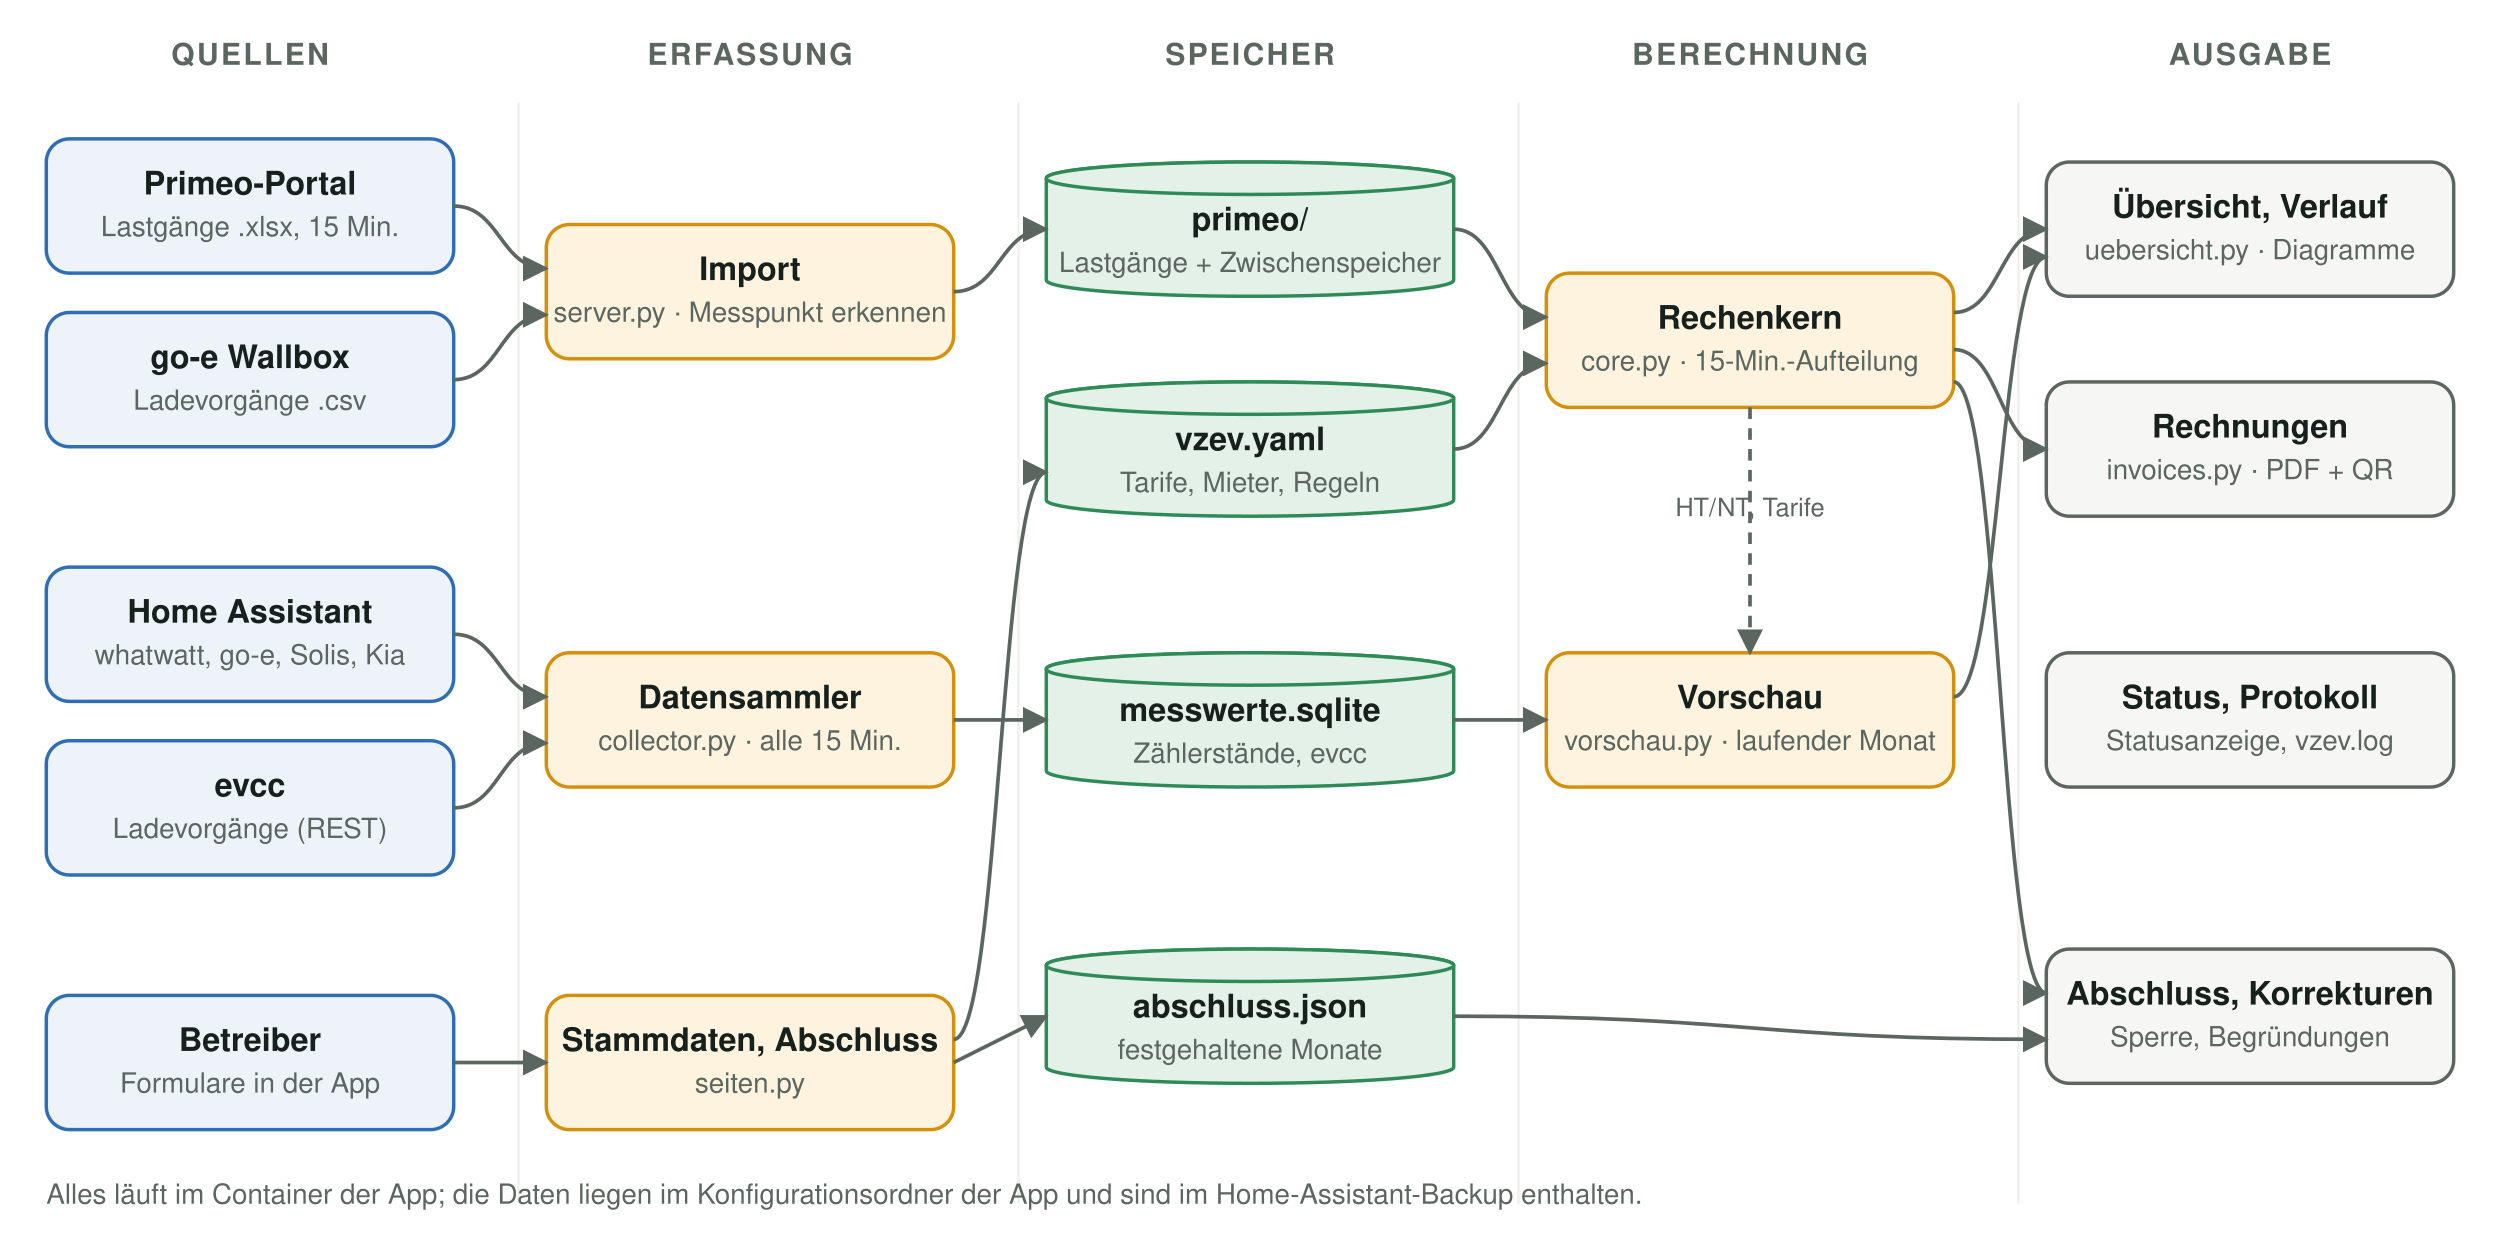
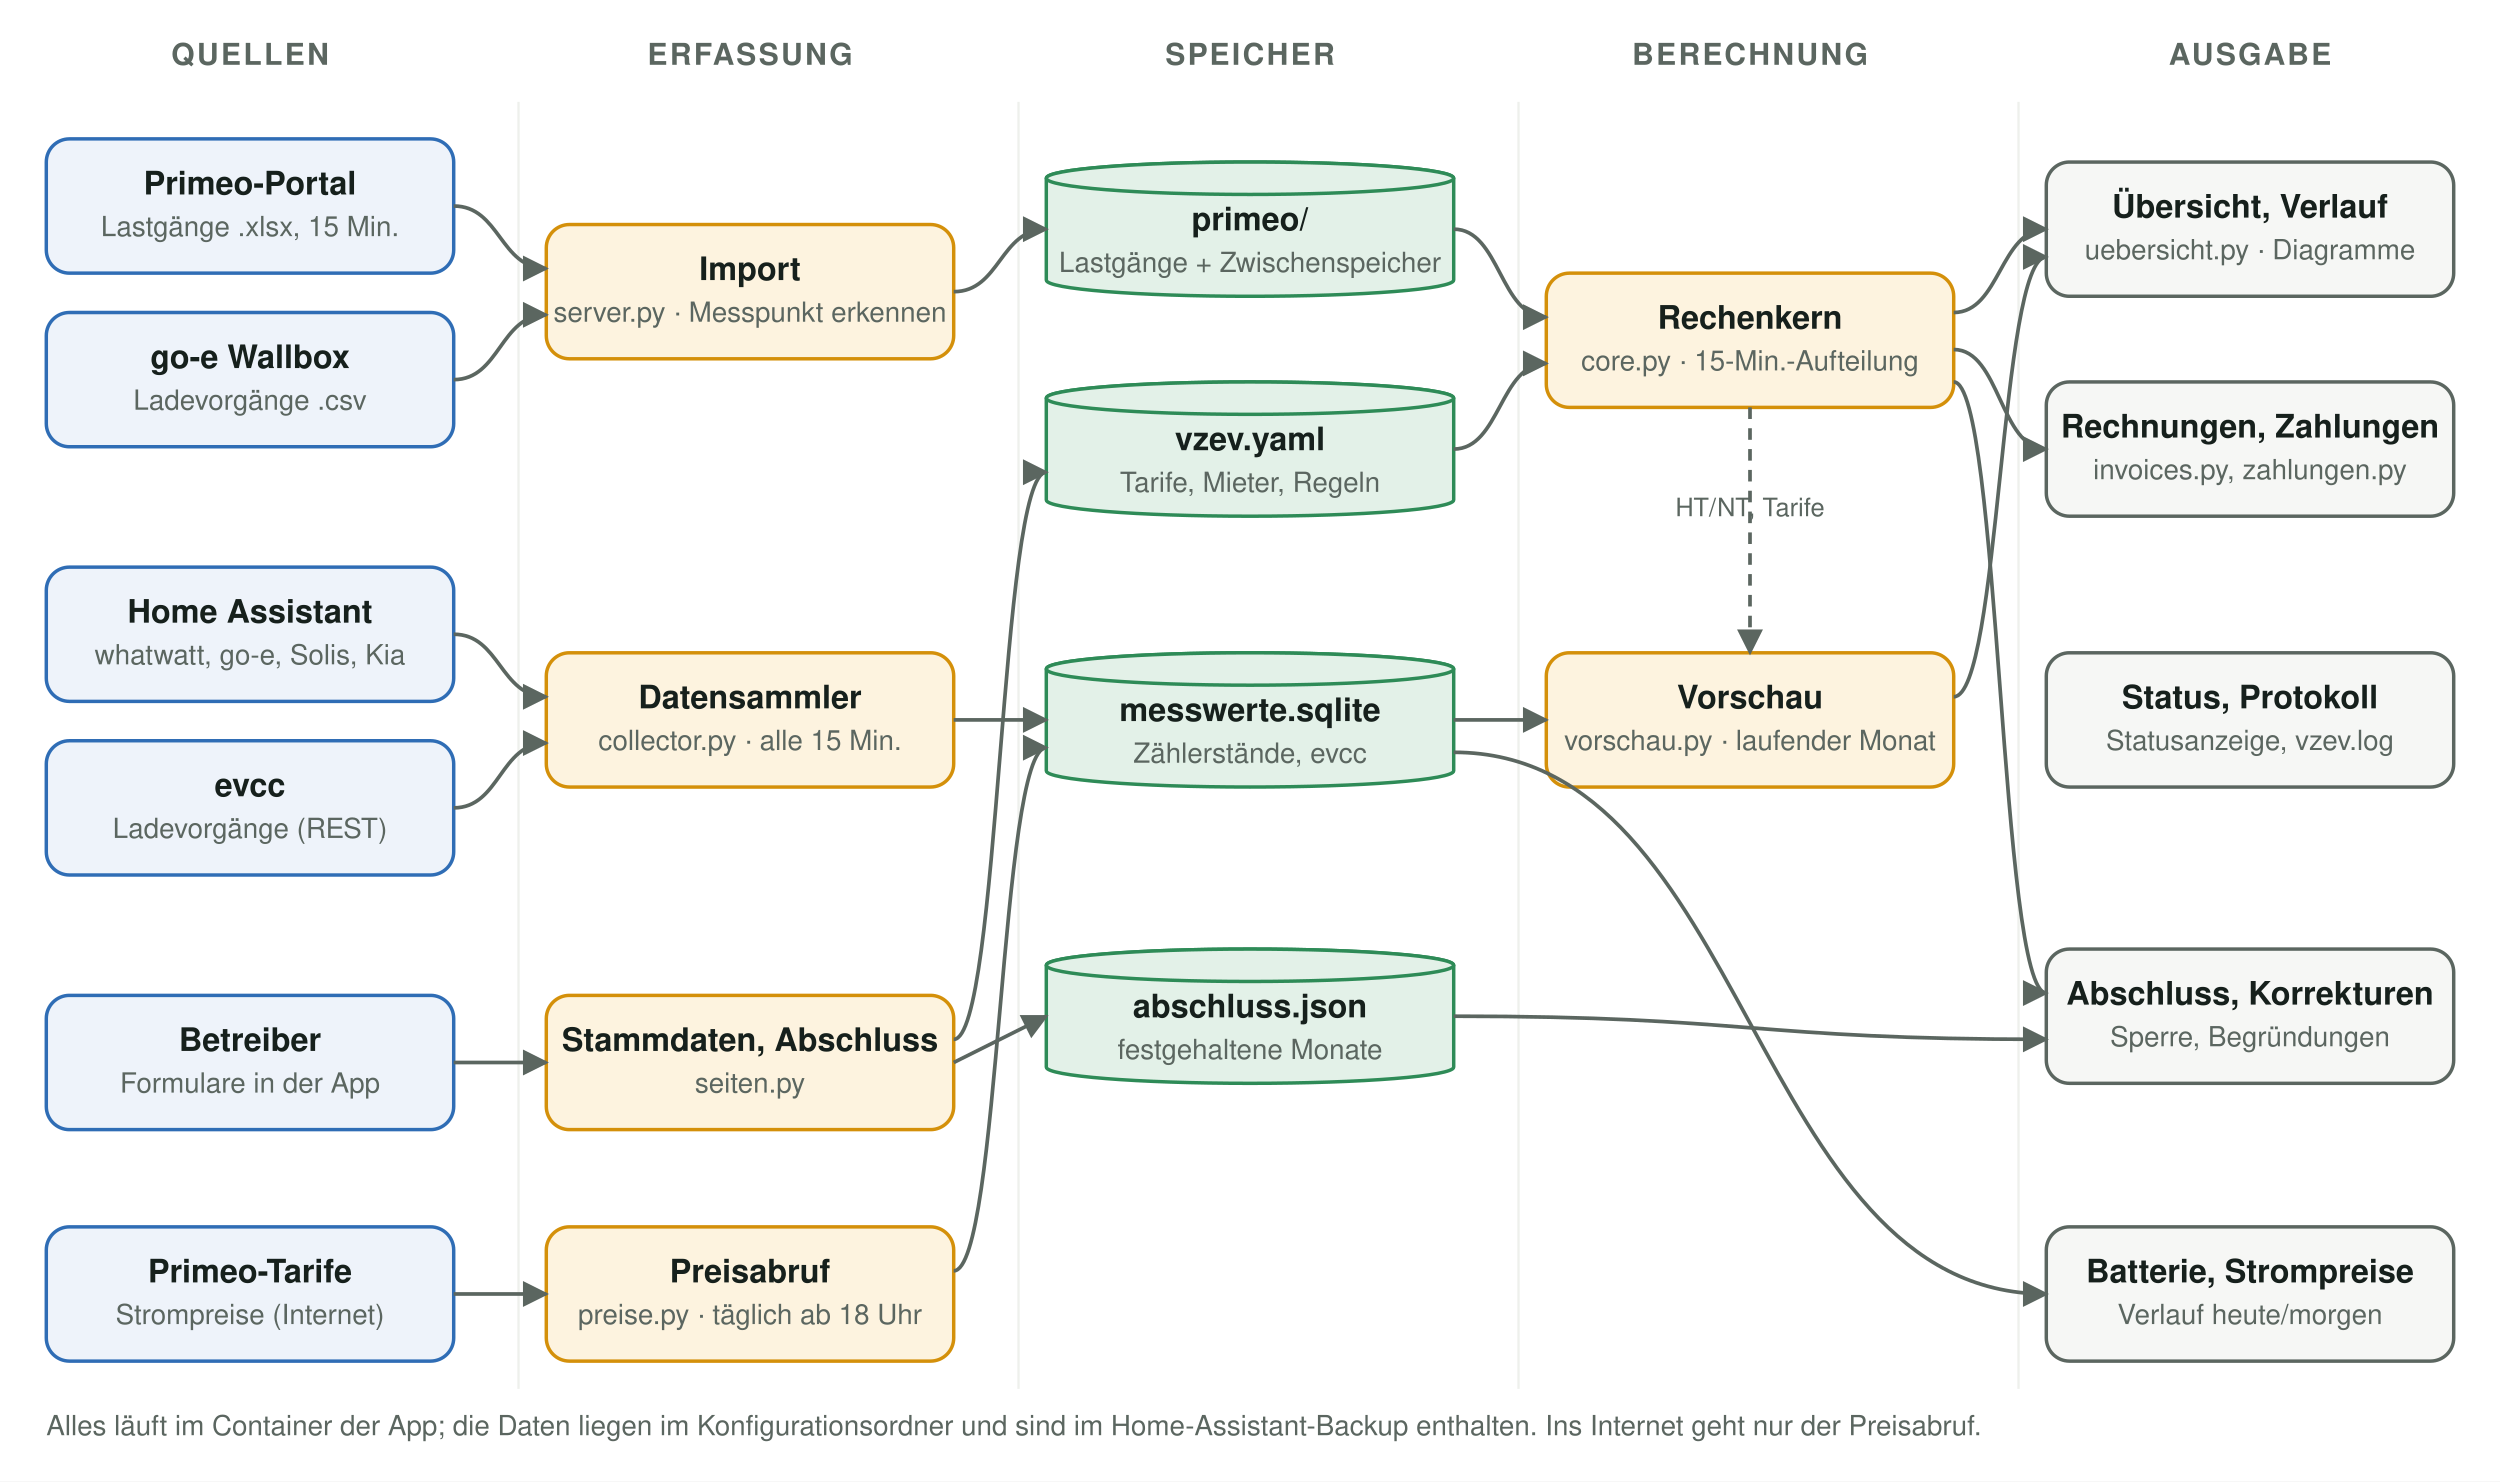
- <svg xmlns="http://www.w3.org/2000/svg" viewBox="0 0 1080 540" width="1080" height="540" role="img" aria-label="Architektur der vZEV-App">
+ <svg xmlns="http://www.w3.org/2000/svg" viewBox="0 0 1080 640" width="1080" height="640" role="img" aria-label="Architektur der vZEV-App">
  <defs>
    <marker id="pf" viewBox="0 0 10 10" refX="9" refY="5" markerWidth="7" markerHeight="7" orient="auto-start-reverse">
      <path d="M0,0 L10,5 L0,10 z" fill="#5B6660" />
    </marker>
  </defs>
-   <rect width="1080" height="540" fill="#fff" />
+   <rect width="1080" height="640" fill="#fff" />
  <text x="108.0" y="28" text-anchor="middle" font-size="13" font-weight="700" fill="#5B6660" letter-spacing="1" font-family="Helvetica, Arial, sans-serif">QUELLEN</text>
  <text x="324.0" y="28" text-anchor="middle" font-size="13" font-weight="700" fill="#5B6660" letter-spacing="1" font-family="Helvetica, Arial, sans-serif">ERFASSUNG</text>
-   <line x1="224" y1="44" x2="224" y2="520" stroke="#EEF0EC" />
+   <line x1="224" y1="44" x2="224" y2="600" stroke="#EEF0EC" />
  <text x="540.0" y="28" text-anchor="middle" font-size="13" font-weight="700" fill="#5B6660" letter-spacing="1" font-family="Helvetica, Arial, sans-serif">SPEICHER</text>
-   <line x1="440" y1="44" x2="440" y2="520" stroke="#EEF0EC" />
+   <line x1="440" y1="44" x2="440" y2="600" stroke="#EEF0EC" />
  <text x="756.0" y="28" text-anchor="middle" font-size="13" font-weight="700" fill="#5B6660" letter-spacing="1" font-family="Helvetica, Arial, sans-serif">BERECHNUNG</text>
-   <line x1="656" y1="44" x2="656" y2="520" stroke="#EEF0EC" />
+   <line x1="656" y1="44" x2="656" y2="600" stroke="#EEF0EC" />
  <text x="972.0" y="28" text-anchor="middle" font-size="13" font-weight="700" fill="#5B6660" letter-spacing="1" font-family="Helvetica, Arial, sans-serif">AUSGABE</text>
-   <line x1="872" y1="44" x2="872" y2="520" stroke="#EEF0EC" />
+   <line x1="872" y1="44" x2="872" y2="600" stroke="#EEF0EC" />
  <rect x="20" y="60" width="176" height="58" rx="10" fill="#EEF3FA" stroke="#2F6DB5" stroke-width="1.5" />
  <text x="108.0" y="84.0" text-anchor="middle" font-size="14" font-weight="700" fill="#16201C" font-family="Helvetica, Arial, sans-serif">Primeo-Portal</text>
  <text x="108.0" y="102.0" text-anchor="middle" font-size="12" font-weight="400" fill="#5B6660" font-family="Helvetica, Arial, sans-serif">Lastgänge .xlsx, 15 Min.</text>
  <rect x="20" y="135" width="176" height="58" rx="10" fill="#EEF3FA" stroke="#2F6DB5" stroke-width="1.5" />
  <text x="108.0" y="159.0" text-anchor="middle" font-size="14" font-weight="700" fill="#16201C" font-family="Helvetica, Arial, sans-serif">go-e Wallbox</text>
  <text x="108.0" y="177.0" text-anchor="middle" font-size="12" font-weight="400" fill="#5B6660" font-family="Helvetica, Arial, sans-serif">Ladevorgänge .csv</text>
  <rect x="20" y="245" width="176" height="58" rx="10" fill="#EEF3FA" stroke="#2F6DB5" stroke-width="1.5" />
  <text x="108.0" y="269.0" text-anchor="middle" font-size="14" font-weight="700" fill="#16201C" font-family="Helvetica, Arial, sans-serif">Home Assistant</text>
  <text x="108.0" y="287.0" text-anchor="middle" font-size="12" font-weight="400" fill="#5B6660" font-family="Helvetica, Arial, sans-serif">whatwatt, go-e, Solis, Kia</text>
  <rect x="20" y="320" width="176" height="58" rx="10" fill="#EEF3FA" stroke="#2F6DB5" stroke-width="1.5" />
  <text x="108.0" y="344.0" text-anchor="middle" font-size="14" font-weight="700" fill="#16201C" font-family="Helvetica, Arial, sans-serif">evcc</text>
  <text x="108.0" y="362.0" text-anchor="middle" font-size="12" font-weight="400" fill="#5B6660" font-family="Helvetica, Arial, sans-serif">Ladevorgänge (REST)</text>
  <rect x="20" y="430" width="176" height="58" rx="10" fill="#EEF3FA" stroke="#2F6DB5" stroke-width="1.5" />
  <text x="108.0" y="454.0" text-anchor="middle" font-size="14" font-weight="700" fill="#16201C" font-family="Helvetica, Arial, sans-serif">Betreiber</text>
  <text x="108.0" y="472.0" text-anchor="middle" font-size="12" font-weight="400" fill="#5B6660" font-family="Helvetica, Arial, sans-serif">Formulare in der App</text>
+   <rect x="20" y="530" width="176" height="58" rx="10" fill="#EEF3FA" stroke="#2F6DB5" stroke-width="1.5" />
+   <text x="108.0" y="554.0" text-anchor="middle" font-size="14" font-weight="700" fill="#16201C" font-family="Helvetica, Arial, sans-serif">Primeo-Tarife</text>
+   <text x="108.0" y="572.0" text-anchor="middle" font-size="12" font-weight="400" fill="#5B6660" font-family="Helvetica, Arial, sans-serif">Strompreise (Internet)</text>
  <rect x="236" y="97" width="176" height="58" rx="10" fill="#FDF3DF" stroke="#D4900A" stroke-width="1.5" />
  <text x="324.0" y="121.0" text-anchor="middle" font-size="14" font-weight="700" fill="#16201C" font-family="Helvetica, Arial, sans-serif">Import</text>
  <text x="324.0" y="139.0" text-anchor="middle" font-size="12" font-weight="400" fill="#5B6660" font-family="Helvetica, Arial, sans-serif">server.py · Messpunkt erkennen</text>
  <rect x="236" y="282" width="176" height="58" rx="10" fill="#FDF3DF" stroke="#D4900A" stroke-width="1.5" />
  <text x="324.0" y="306.0" text-anchor="middle" font-size="14" font-weight="700" fill="#16201C" font-family="Helvetica, Arial, sans-serif">Datensammler</text>
  <text x="324.0" y="324.0" text-anchor="middle" font-size="12" font-weight="400" fill="#5B6660" font-family="Helvetica, Arial, sans-serif">collector.py · alle 15 Min.</text>
  <rect x="236" y="430" width="176" height="58" rx="10" fill="#FDF3DF" stroke="#D4900A" stroke-width="1.5" />
  <text x="324.0" y="454.0" text-anchor="middle" font-size="14" font-weight="700" fill="#16201C" font-family="Helvetica, Arial, sans-serif">Stammdaten, Abschluss</text>
  <text x="324.0" y="472.0" text-anchor="middle" font-size="12" font-weight="400" fill="#5B6660" font-family="Helvetica, Arial, sans-serif">seiten.py</text>
+   <rect x="236" y="530" width="176" height="58" rx="10" fill="#FDF3DF" stroke="#D4900A" stroke-width="1.5" />
+   <text x="324.0" y="554.0" text-anchor="middle" font-size="14" font-weight="700" fill="#16201C" font-family="Helvetica, Arial, sans-serif">Preisabruf</text>
+   <text x="324.0" y="572.0" text-anchor="middle" font-size="12" font-weight="400" fill="#5B6660" font-family="Helvetica, Arial, sans-serif">preise.py · täglich ab 18 Uhr</text>
  <path d="M452,77 v44 a88.0,7 0 0 0 176,0 v-44 a88.0,7 0 0 0 -176,0 z" fill="#E3F1E8" stroke="#2E8B57" stroke-width="1.5" />
  <ellipse cx="540.0" cy="77" rx="88.0" ry="7" fill="#E3F1E8" stroke="#2E8B57" stroke-width="1.5" />
  <text x="540.0" y="99.5" text-anchor="middle" font-size="14" font-weight="700" fill="#16201C" font-family="Helvetica, Arial, sans-serif">primeo/</text>
  <text x="540.0" y="117.5" text-anchor="middle" font-size="12" font-weight="400" fill="#5B6660" font-family="Helvetica, Arial, sans-serif">Lastgänge + Zwischenspeicher</text>
  <path d="M452,172 v44 a88.0,7 0 0 0 176,0 v-44 a88.0,7 0 0 0 -176,0 z" fill="#E3F1E8" stroke="#2E8B57" stroke-width="1.5" />
  <ellipse cx="540.0" cy="172" rx="88.0" ry="7" fill="#E3F1E8" stroke="#2E8B57" stroke-width="1.5" />
  <text x="540.0" y="194.5" text-anchor="middle" font-size="14" font-weight="700" fill="#16201C" font-family="Helvetica, Arial, sans-serif">vzev.yaml</text>
  <text x="540.0" y="212.5" text-anchor="middle" font-size="12" font-weight="400" fill="#5B6660" font-family="Helvetica, Arial, sans-serif">Tarife, Mieter, Regeln</text>
  <path d="M452,289 v44 a88.0,7 0 0 0 176,0 v-44 a88.0,7 0 0 0 -176,0 z" fill="#E3F1E8" stroke="#2E8B57" stroke-width="1.5" />
  <ellipse cx="540.0" cy="289" rx="88.0" ry="7" fill="#E3F1E8" stroke="#2E8B57" stroke-width="1.5" />
  <text x="540.0" y="311.5" text-anchor="middle" font-size="14" font-weight="700" fill="#16201C" font-family="Helvetica, Arial, sans-serif">messwerte.sqlite</text>
  <text x="540.0" y="329.5" text-anchor="middle" font-size="12" font-weight="400" fill="#5B6660" font-family="Helvetica, Arial, sans-serif">Zählerstände, evcc</text>
  <path d="M452,417 v44 a88.0,7 0 0 0 176,0 v-44 a88.0,7 0 0 0 -176,0 z" fill="#E3F1E8" stroke="#2E8B57" stroke-width="1.5" />
  <ellipse cx="540.0" cy="417" rx="88.0" ry="7" fill="#E3F1E8" stroke="#2E8B57" stroke-width="1.5" />
  <text x="540.0" y="439.5" text-anchor="middle" font-size="14" font-weight="700" fill="#16201C" font-family="Helvetica, Arial, sans-serif">abschluss.json</text>
  <text x="540.0" y="457.5" text-anchor="middle" font-size="12" font-weight="400" fill="#5B6660" font-family="Helvetica, Arial, sans-serif">festgehaltene Monate</text>
  <rect x="668" y="118" width="176" height="58" rx="10" fill="#FDF3DF" stroke="#D4900A" stroke-width="1.5" />
  <text x="756.0" y="142.0" text-anchor="middle" font-size="14" font-weight="700" fill="#16201C" font-family="Helvetica, Arial, sans-serif">Rechenkern</text>
  <text x="756.0" y="160.0" text-anchor="middle" font-size="12" font-weight="400" fill="#5B6660" font-family="Helvetica, Arial, sans-serif">core.py · 15-Min.-Aufteilung</text>
  <rect x="668" y="282" width="176" height="58" rx="10" fill="#FDF3DF" stroke="#D4900A" stroke-width="1.5" />
  <text x="756.0" y="306.0" text-anchor="middle" font-size="14" font-weight="700" fill="#16201C" font-family="Helvetica, Arial, sans-serif">Vorschau</text>
  <text x="756.0" y="324.0" text-anchor="middle" font-size="12" font-weight="400" fill="#5B6660" font-family="Helvetica, Arial, sans-serif">vorschau.py · laufender Monat</text>
  <rect x="884" y="70" width="176" height="58" rx="10" fill="#F6F7F5" stroke="#5B6660" stroke-width="1.5" />
  <text x="972.0" y="94.0" text-anchor="middle" font-size="14" font-weight="700" fill="#16201C" font-family="Helvetica, Arial, sans-serif">Übersicht, Verlauf</text>
  <text x="972.0" y="112.0" text-anchor="middle" font-size="12" font-weight="400" fill="#5B6660" font-family="Helvetica, Arial, sans-serif">uebersicht.py · Diagramme</text>
  <rect x="884" y="165" width="176" height="58" rx="10" fill="#F6F7F5" stroke="#5B6660" stroke-width="1.5" />
-   <text x="972.0" y="189.0" text-anchor="middle" font-size="14" font-weight="700" fill="#16201C" font-family="Helvetica, Arial, sans-serif">Rechnungen</text>
-   <text x="972.0" y="207.0" text-anchor="middle" font-size="12" font-weight="400" fill="#5B6660" font-family="Helvetica, Arial, sans-serif">invoices.py · PDF + QR</text>
+   <text x="972.0" y="189.0" text-anchor="middle" font-size="14" font-weight="700" fill="#16201C" font-family="Helvetica, Arial, sans-serif">Rechnungen, Zahlungen</text>
+   <text x="972.0" y="207.0" text-anchor="middle" font-size="12" font-weight="400" fill="#5B6660" font-family="Helvetica, Arial, sans-serif">invoices.py, zahlungen.py</text>
  <rect x="884" y="282" width="176" height="58" rx="10" fill="#F6F7F5" stroke="#5B6660" stroke-width="1.5" />
  <text x="972.0" y="306.0" text-anchor="middle" font-size="14" font-weight="700" fill="#16201C" font-family="Helvetica, Arial, sans-serif">Status, Protokoll</text>
  <text x="972.0" y="324.0" text-anchor="middle" font-size="12" font-weight="400" fill="#5B6660" font-family="Helvetica, Arial, sans-serif">Statusanzeige, vzev.log</text>
  <rect x="884" y="410" width="176" height="58" rx="10" fill="#F6F7F5" stroke="#5B6660" stroke-width="1.5" />
  <text x="972.0" y="434.0" text-anchor="middle" font-size="14" font-weight="700" fill="#16201C" font-family="Helvetica, Arial, sans-serif">Abschluss, Korrekturen</text>
  <text x="972.0" y="452.0" text-anchor="middle" font-size="12" font-weight="400" fill="#5B6660" font-family="Helvetica, Arial, sans-serif">Sperre, Begründungen</text>
+   <rect x="884" y="530" width="176" height="58" rx="10" fill="#F6F7F5" stroke="#5B6660" stroke-width="1.5" />
+   <text x="972.0" y="554.0" text-anchor="middle" font-size="14" font-weight="700" fill="#16201C" font-family="Helvetica, Arial, sans-serif">Batterie, Strompreise</text>
+   <text x="972.0" y="572.0" text-anchor="middle" font-size="12" font-weight="400" fill="#5B6660" font-family="Helvetica, Arial, sans-serif">Verlauf heute/morgen</text>
  <path d="M196,89.0 C216.0,89.0 216.0,116.0 236,116.0" fill="none" stroke="#5B6660" stroke-width="1.6" marker-end="url(#pf)" />
  <path d="M196,164.0 C216.0,164.0 216.0,136.0 236,136.0" fill="none" stroke="#5B6660" stroke-width="1.6" marker-end="url(#pf)" />
  <path d="M196,274.0 C216.0,274.0 216.0,301.0 236,301.0" fill="none" stroke="#5B6660" stroke-width="1.6" marker-end="url(#pf)" />
  <path d="M196,349.0 C216.0,349.0 216.0,321.0 236,321.0" fill="none" stroke="#5B6660" stroke-width="1.6" marker-end="url(#pf)" />
  <path d="M196,459.0 L236,459.0" fill="none" stroke="#5B6660" stroke-width="1.6" marker-end="url(#pf)" />
  <path d="M412,126.0 C432.0,126.0 432.0,99.0 452,99.0" fill="none" stroke="#5B6660" stroke-width="1.6" marker-end="url(#pf)" />
  <path d="M412,311.0 L452,311.0" fill="none" stroke="#5B6660" stroke-width="1.6" marker-end="url(#pf)" />
  <path d="M412,449.0 C432.0,449.0 432.0,204.0 452,204.0" fill="none" stroke="#5B6660" stroke-width="1.6" marker-end="url(#pf)" />
  <path d="M412,459.0 L452,439.0" fill="none" stroke="#5B6660" stroke-width="1.6" marker-end="url(#pf)" />
  <path d="M628,99.0 C648.0,99.0 648.0,137.0 668,137.0" fill="none" stroke="#5B6660" stroke-width="1.6" marker-end="url(#pf)" />
  <path d="M628,194.0 C648.0,194.0 648.0,157.0 668,157.0" fill="none" stroke="#5B6660" stroke-width="1.6" marker-end="url(#pf)" />
  <path d="M628,311.0 L668,311.0" fill="none" stroke="#5B6660" stroke-width="1.6" marker-end="url(#pf)" />
  <path d="M756.0,176 L756.0,282" fill="none" stroke="#5B6660" stroke-width="1.6" stroke-dasharray="5 4" marker-end="url(#pf)" />
  <text x="756.0" y="223.0" text-anchor="middle" font-size="11" fill="#5B6660" font-family="Helvetica, Arial, sans-serif">HT/NT, Tarife</text>
  <path d="M844,135.0 C864.0,135.0 864.0,99.0 884,99.0" fill="none" stroke="#5B6660" stroke-width="1.6" marker-end="url(#pf)" />
  <path d="M844,151.0 C864.0,151.0 864.0,194.0 884,194.0" fill="none" stroke="#5B6660" stroke-width="1.6" marker-end="url(#pf)" />
  <path d="M844,165.0 C864.0,165.0 864.0,429.0 884,429.0" fill="none" stroke="#5B6660" stroke-width="1.6" marker-end="url(#pf)" />
  <path d="M844,301.0 C864.0,301.0 864.0,111.0 884,111.0" fill="none" stroke="#5B6660" stroke-width="1.6" marker-end="url(#pf)" />
  <path d="M628,439.0 C756.0,439.0 756.0,449.0 884,449.0" fill="none" stroke="#5B6660" stroke-width="1.6" marker-end="url(#pf)" />
-   <text x="20" y="520" font-size="12" fill="#5B6660" font-family="Helvetica, Arial, sans-serif">Alles läuft im Container der App; die Daten liegen im Konfigurationsordner der App und sind im Home-Assistant-Backup enthalten.</text>
+   <path d="M196,559.0 L236,559.0" fill="none" stroke="#5B6660" stroke-width="1.6" marker-end="url(#pf)" />
+   <path d="M412,549.0 C432.0,549.0 432.0,323.0 452,323.0" fill="none" stroke="#5B6660" stroke-width="1.6" marker-end="url(#pf)" />
+   <path d="M628,325.0 C756.0,325.0 756.0,559.0 884,559.0" fill="none" stroke="#5B6660" stroke-width="1.6" marker-end="url(#pf)" />
+   <text x="20" y="620" font-size="12" fill="#5B6660" font-family="Helvetica, Arial, sans-serif">Alles läuft im Container der App; die Daten liegen im Konfigurationsordner und sind im Home-Assistant-Backup enthalten. Ins Internet geht nur der Preisabruf.</text>
</svg>
